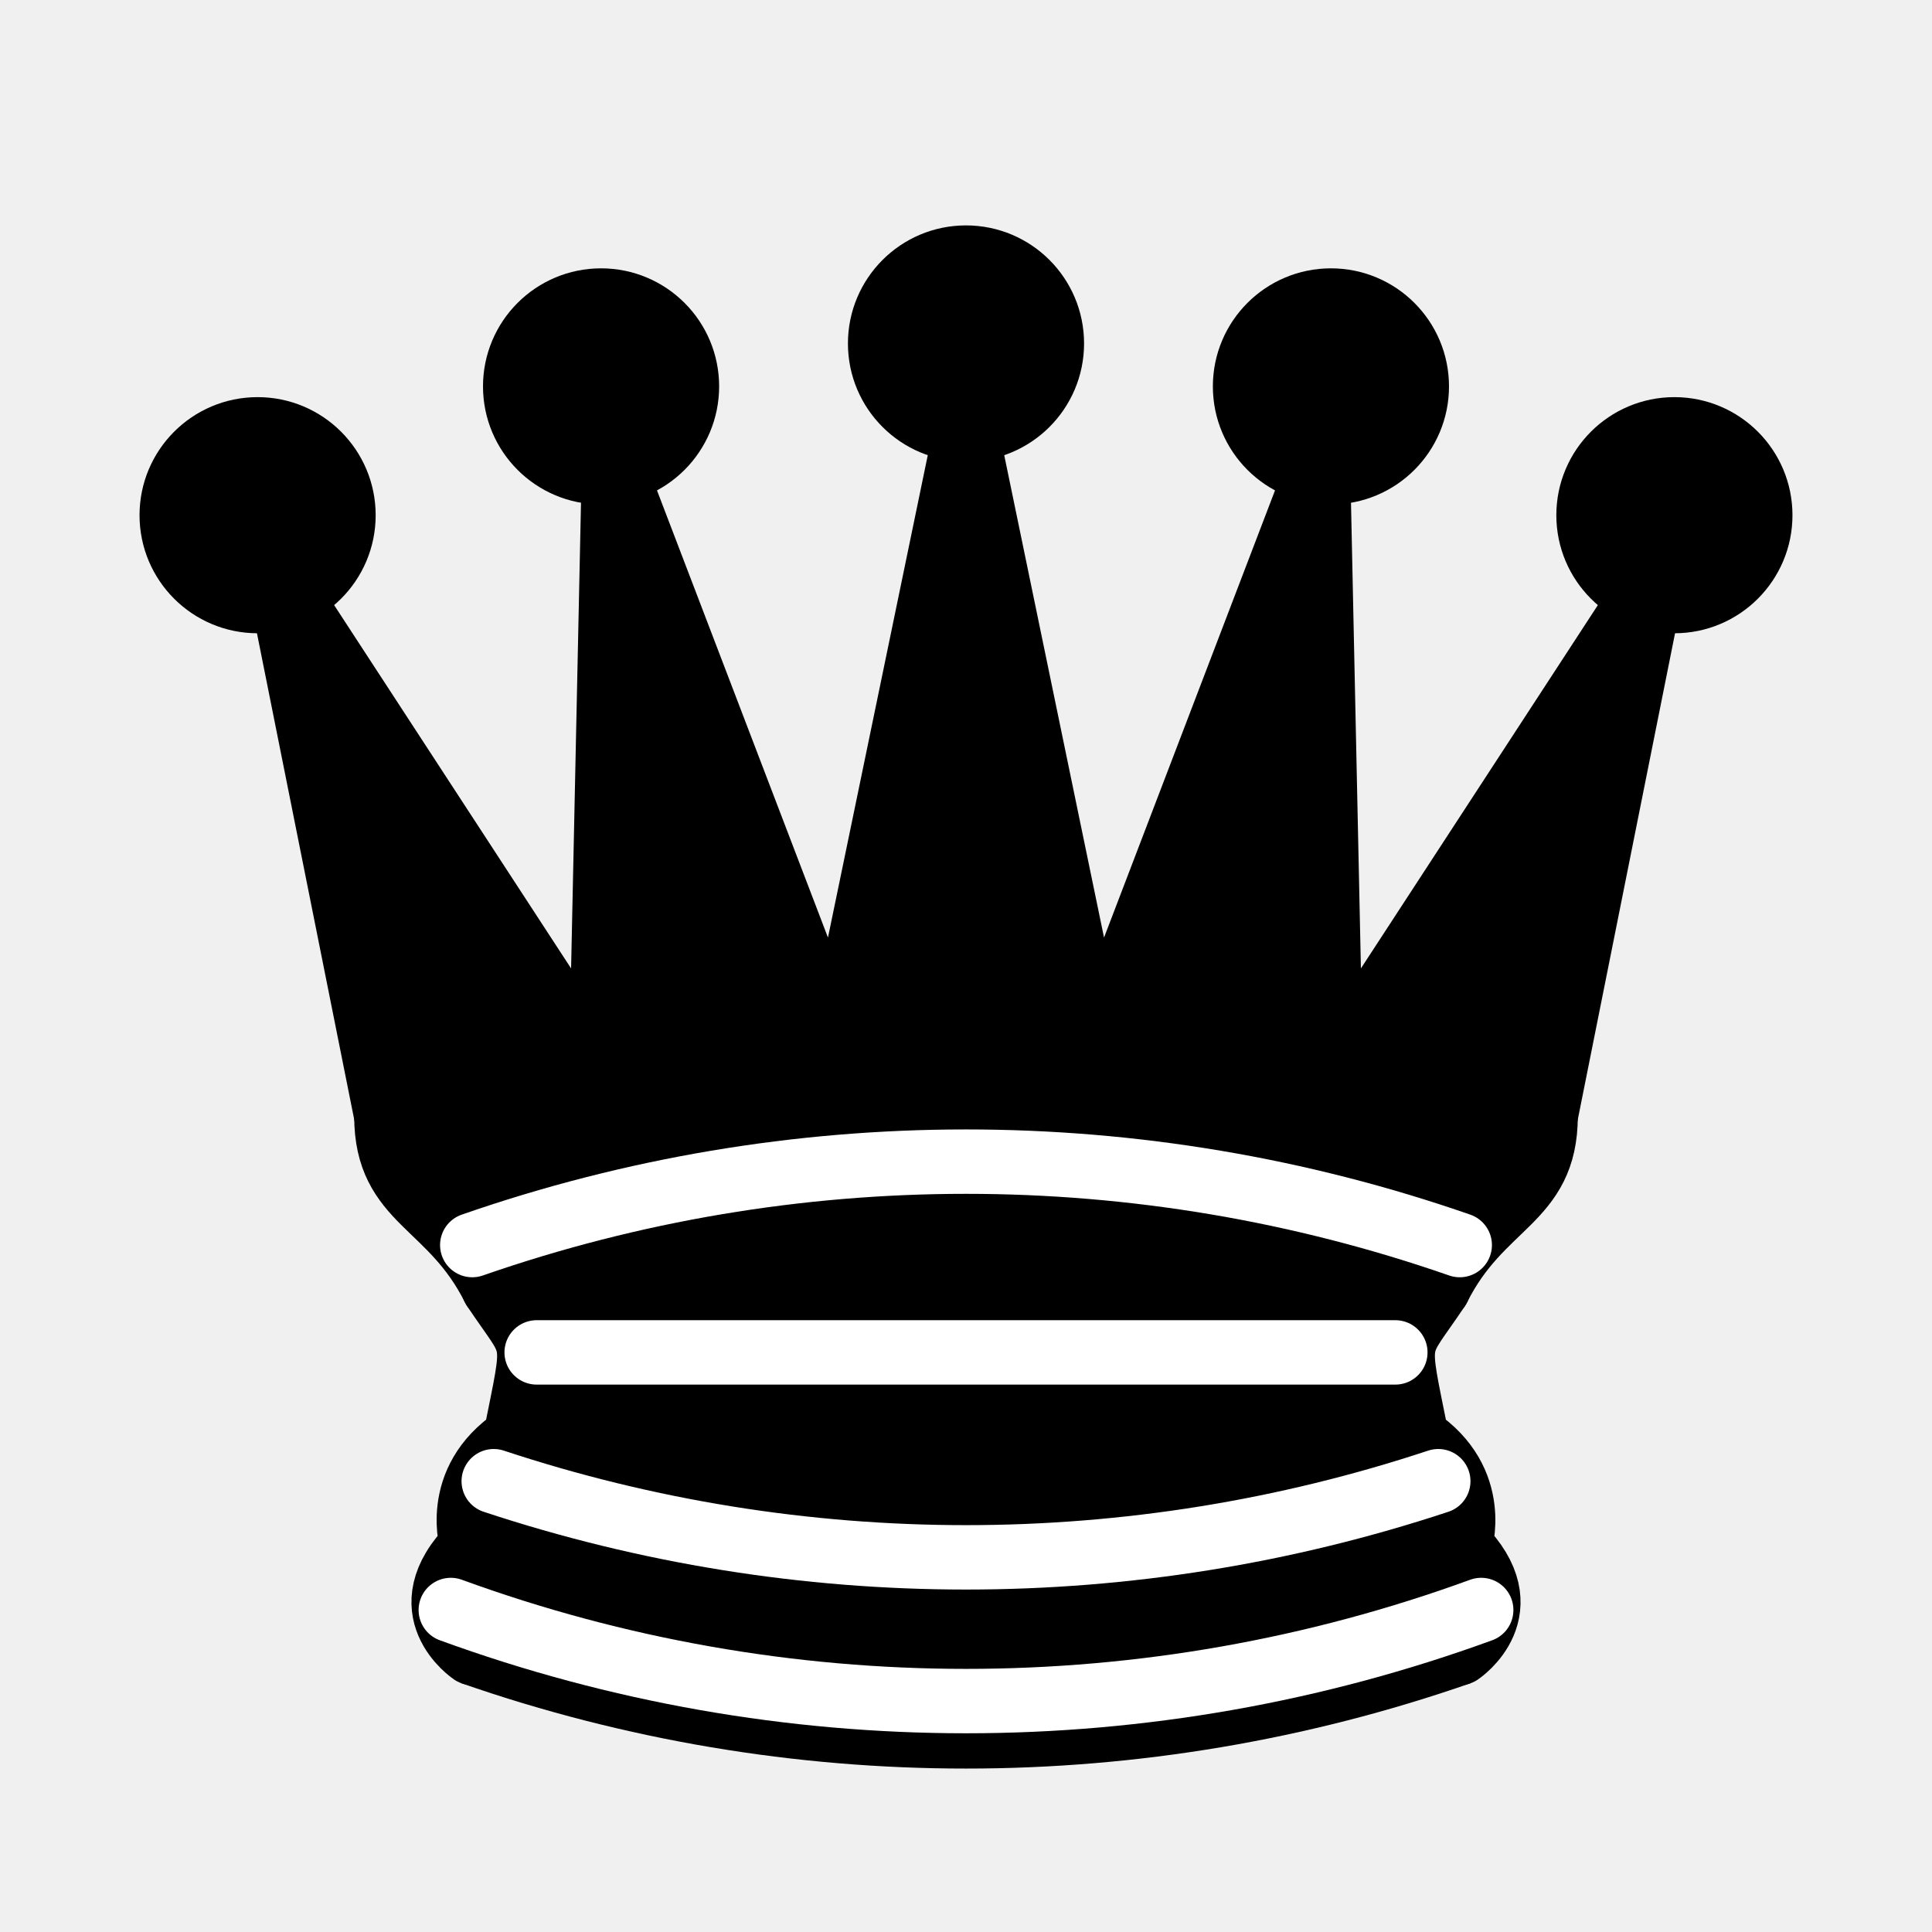
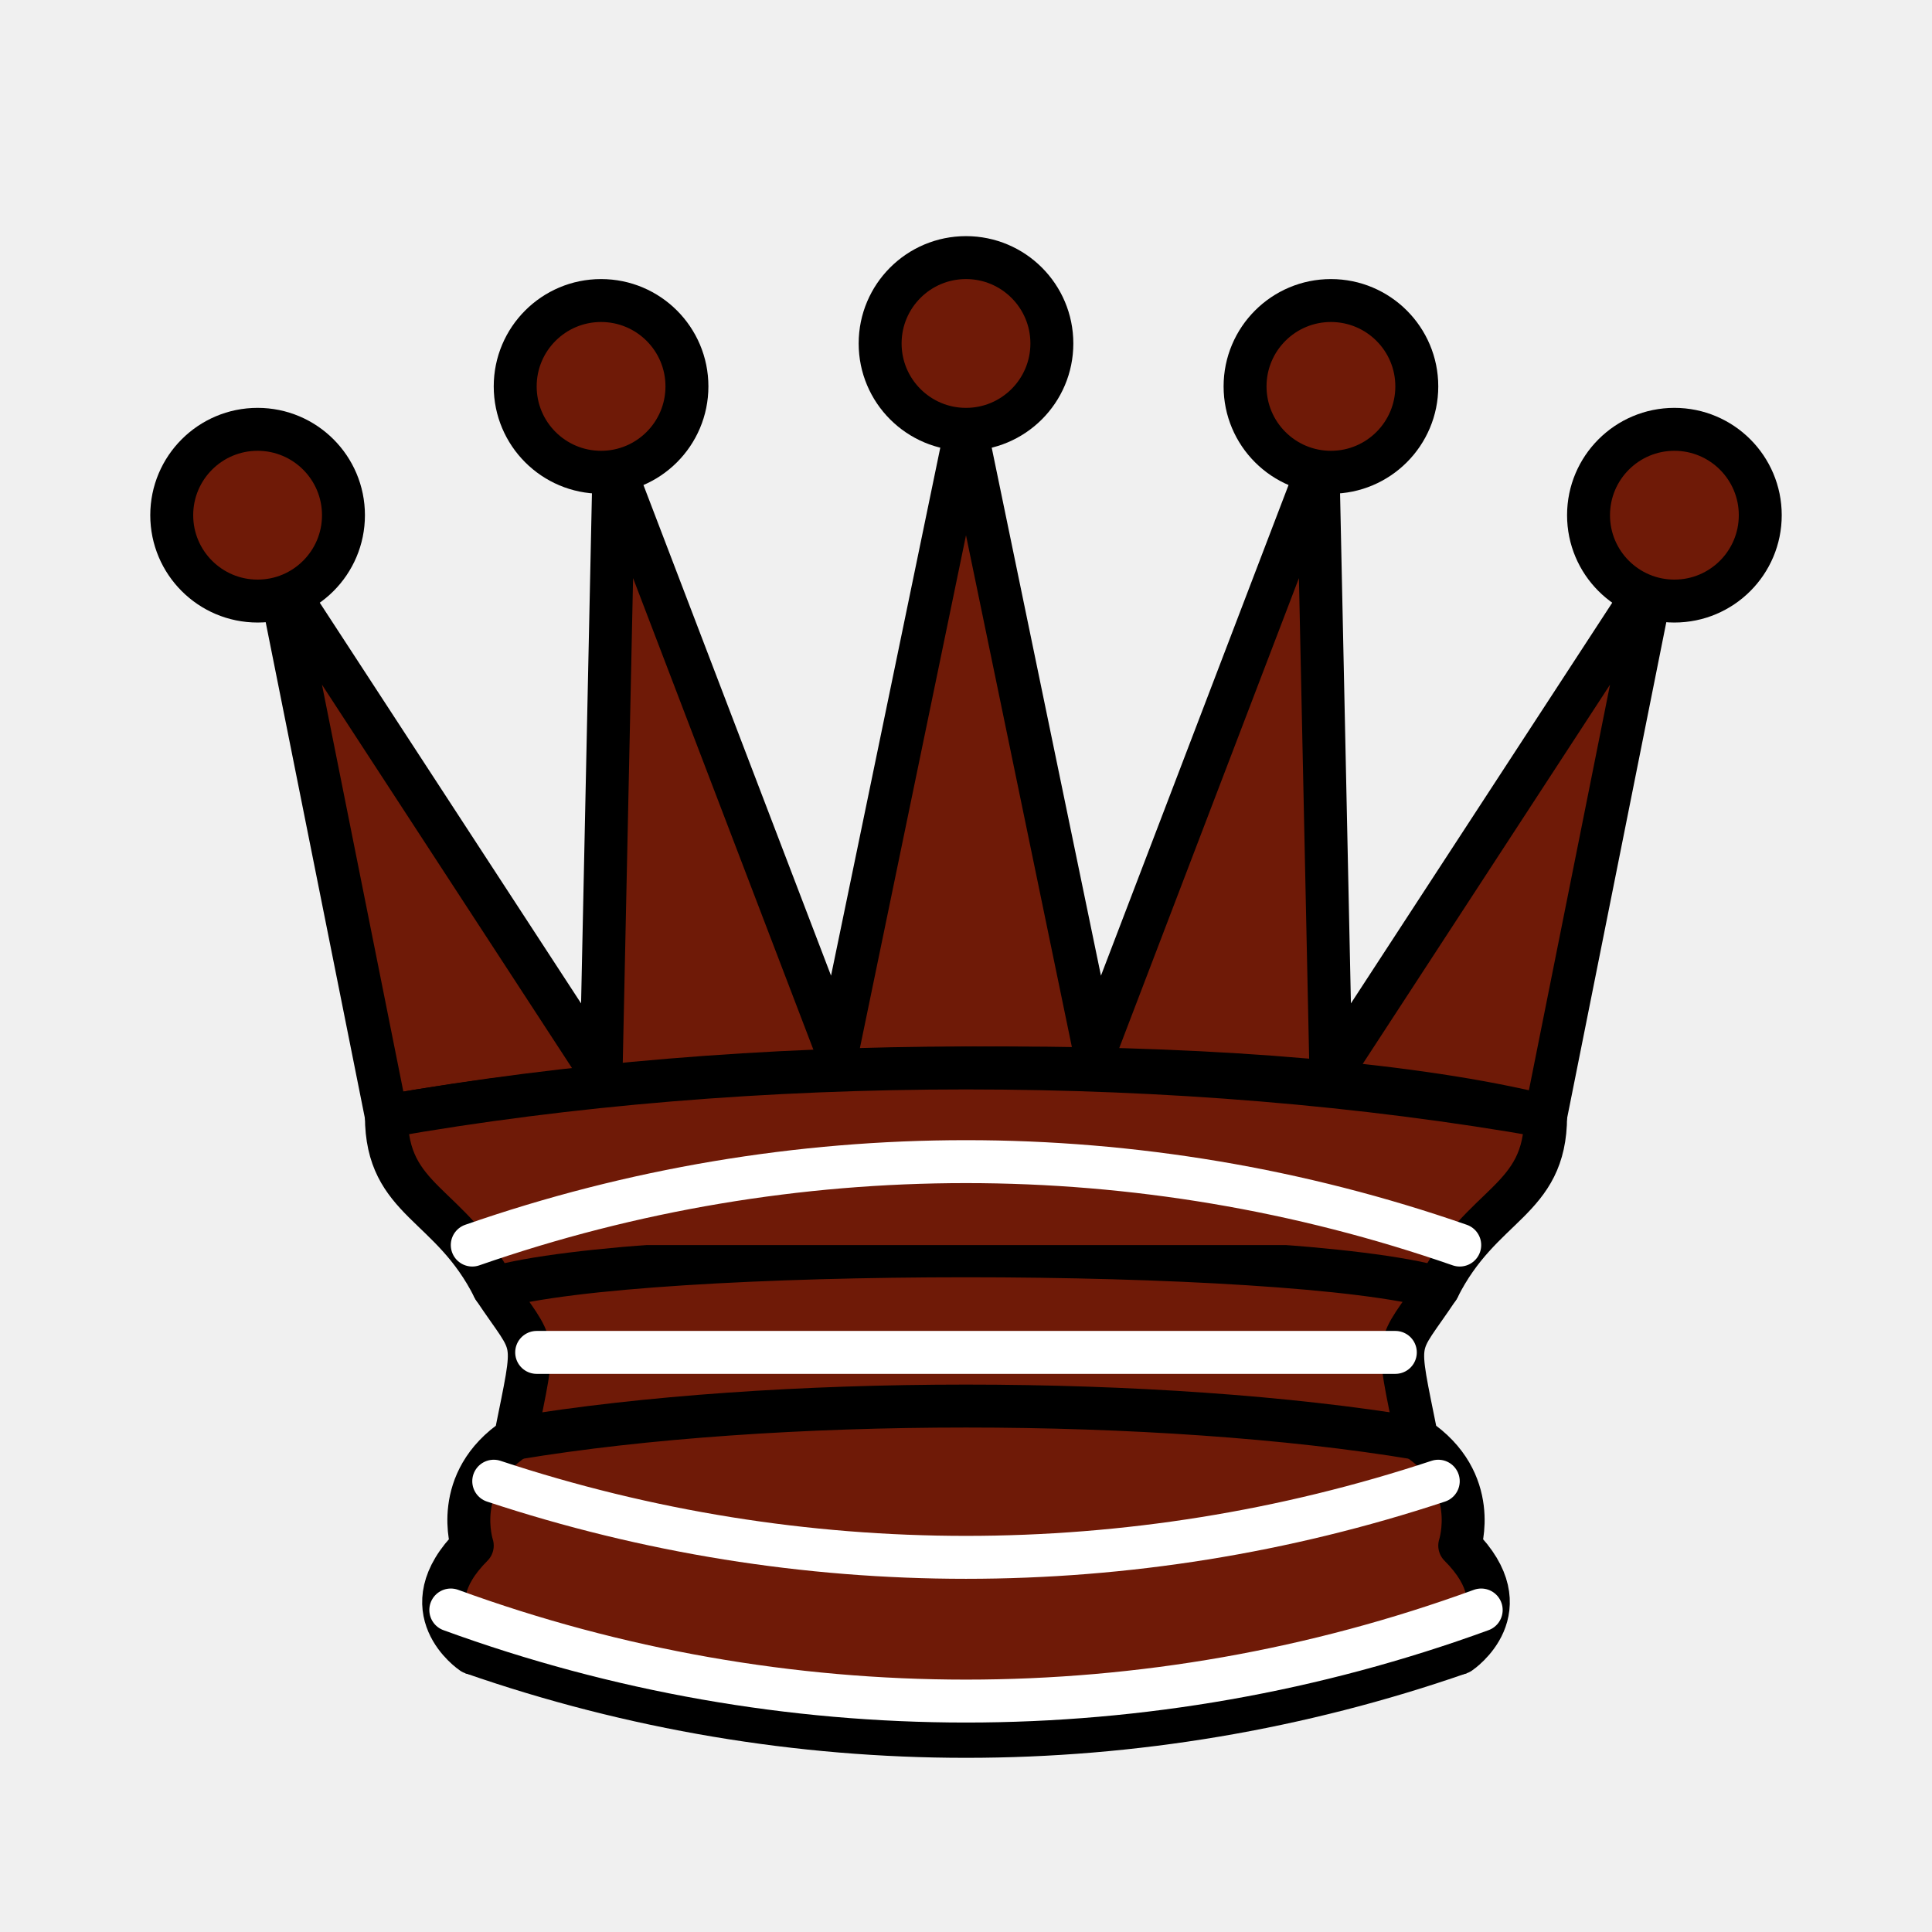
<svg xmlns="http://www.w3.org/2000/svg" version="1.1" width="45" height="45">
-   <g style="fill:#000000;stroke:#000000;stroke-width:1.5; stroke-linecap:round;stroke-linejoin:round">
-     <path d="M 9,26 C 17.5,24.5 30,24.5 36,26 L 38.5,13.5 L 31,25 L 30.7,10.9 L 25.5,24.5 L 22.5,10 L 19.5,24.5 L 14.3,10.9 L 14,25 L 6.5,13.5 L 9,26 z" style="stroke-linecap:butt;fill:#000000" />
+   <g style="fill:#6F1A07;stroke:#000000;stroke-width:1; stroke-linecap:round;stroke-linejoin:round">
+     <path d="M 9,26 C 17.5,24.5 30,24.5 36,26 L 38.5,13.5 L 31,25 L 30.7,10.9 L 25.5,24.5 L 22.5,10 L 19.5,24.5 L 14.3,10.9 L 14,25 L 6.5,13.5 L 9,26 z" style="stroke-linecap:butt;fill:#6F1A07;" />
    <path d="m 9,26 c 0,2 1.5,2 2.5,4 1,1.5 1,1 0.5,3.5 -1.5,1 -1,2.5 -1,2.5 -1.5,1.5 0,2.5 0,2.5 6.5,1 16.5,1 23,0 0,0 1.5,-1 0,-2.5 0,0 0.5,-1.5 -1,-2.5 -0.5,-2.5 -0.5,-2 0.5,-3.5 1,-2 2.5,-2 2.5,-4 -8.5,-1.5 -18.5,-1.5 -27,0 z" />
    <path d="M 11.5,30 C 15,29 30,29 33.5,30" />
    <path d="m 12,33.5 c 6,-1 15,-1 21,0" />
    <circle cx="6" cy="12" r="2" />
    <circle cx="14" cy="9" r="2" />
    <circle cx="22.5" cy="8" r="2" />
    <circle cx="31" cy="9" r="2" />
    <circle cx="39" cy="12" r="2" />
-     <path d="M 11,38.5 A 35,35 1 0 0 34,38.5" style="fill:none; stroke:#000000;stroke-linecap:butt;" />
-     <g style="fill:none; stroke:#ffffff;">
+     <path d="M 11,38.5 A 35,35 1 0 0 34,38.5" style="fill:#6F1A07; stroke:#000000;stroke-linecap:butt;" />
+     <g style="fill:#6F1A07; stroke:#ffffff;">
      <path d="M 11,29 A 35,35 1 0 1 34,29" />
      <path d="M 12.5,31.5 L 32.5,31.5" />
      <path d="M 11.5,34.5 A 35,35 1 0 0 33.5,34.5" />
      <path d="M 10.5,37.5 A 35,35 1 0 0 34.5,37.5" />
    </g>
  </g>
</svg>
